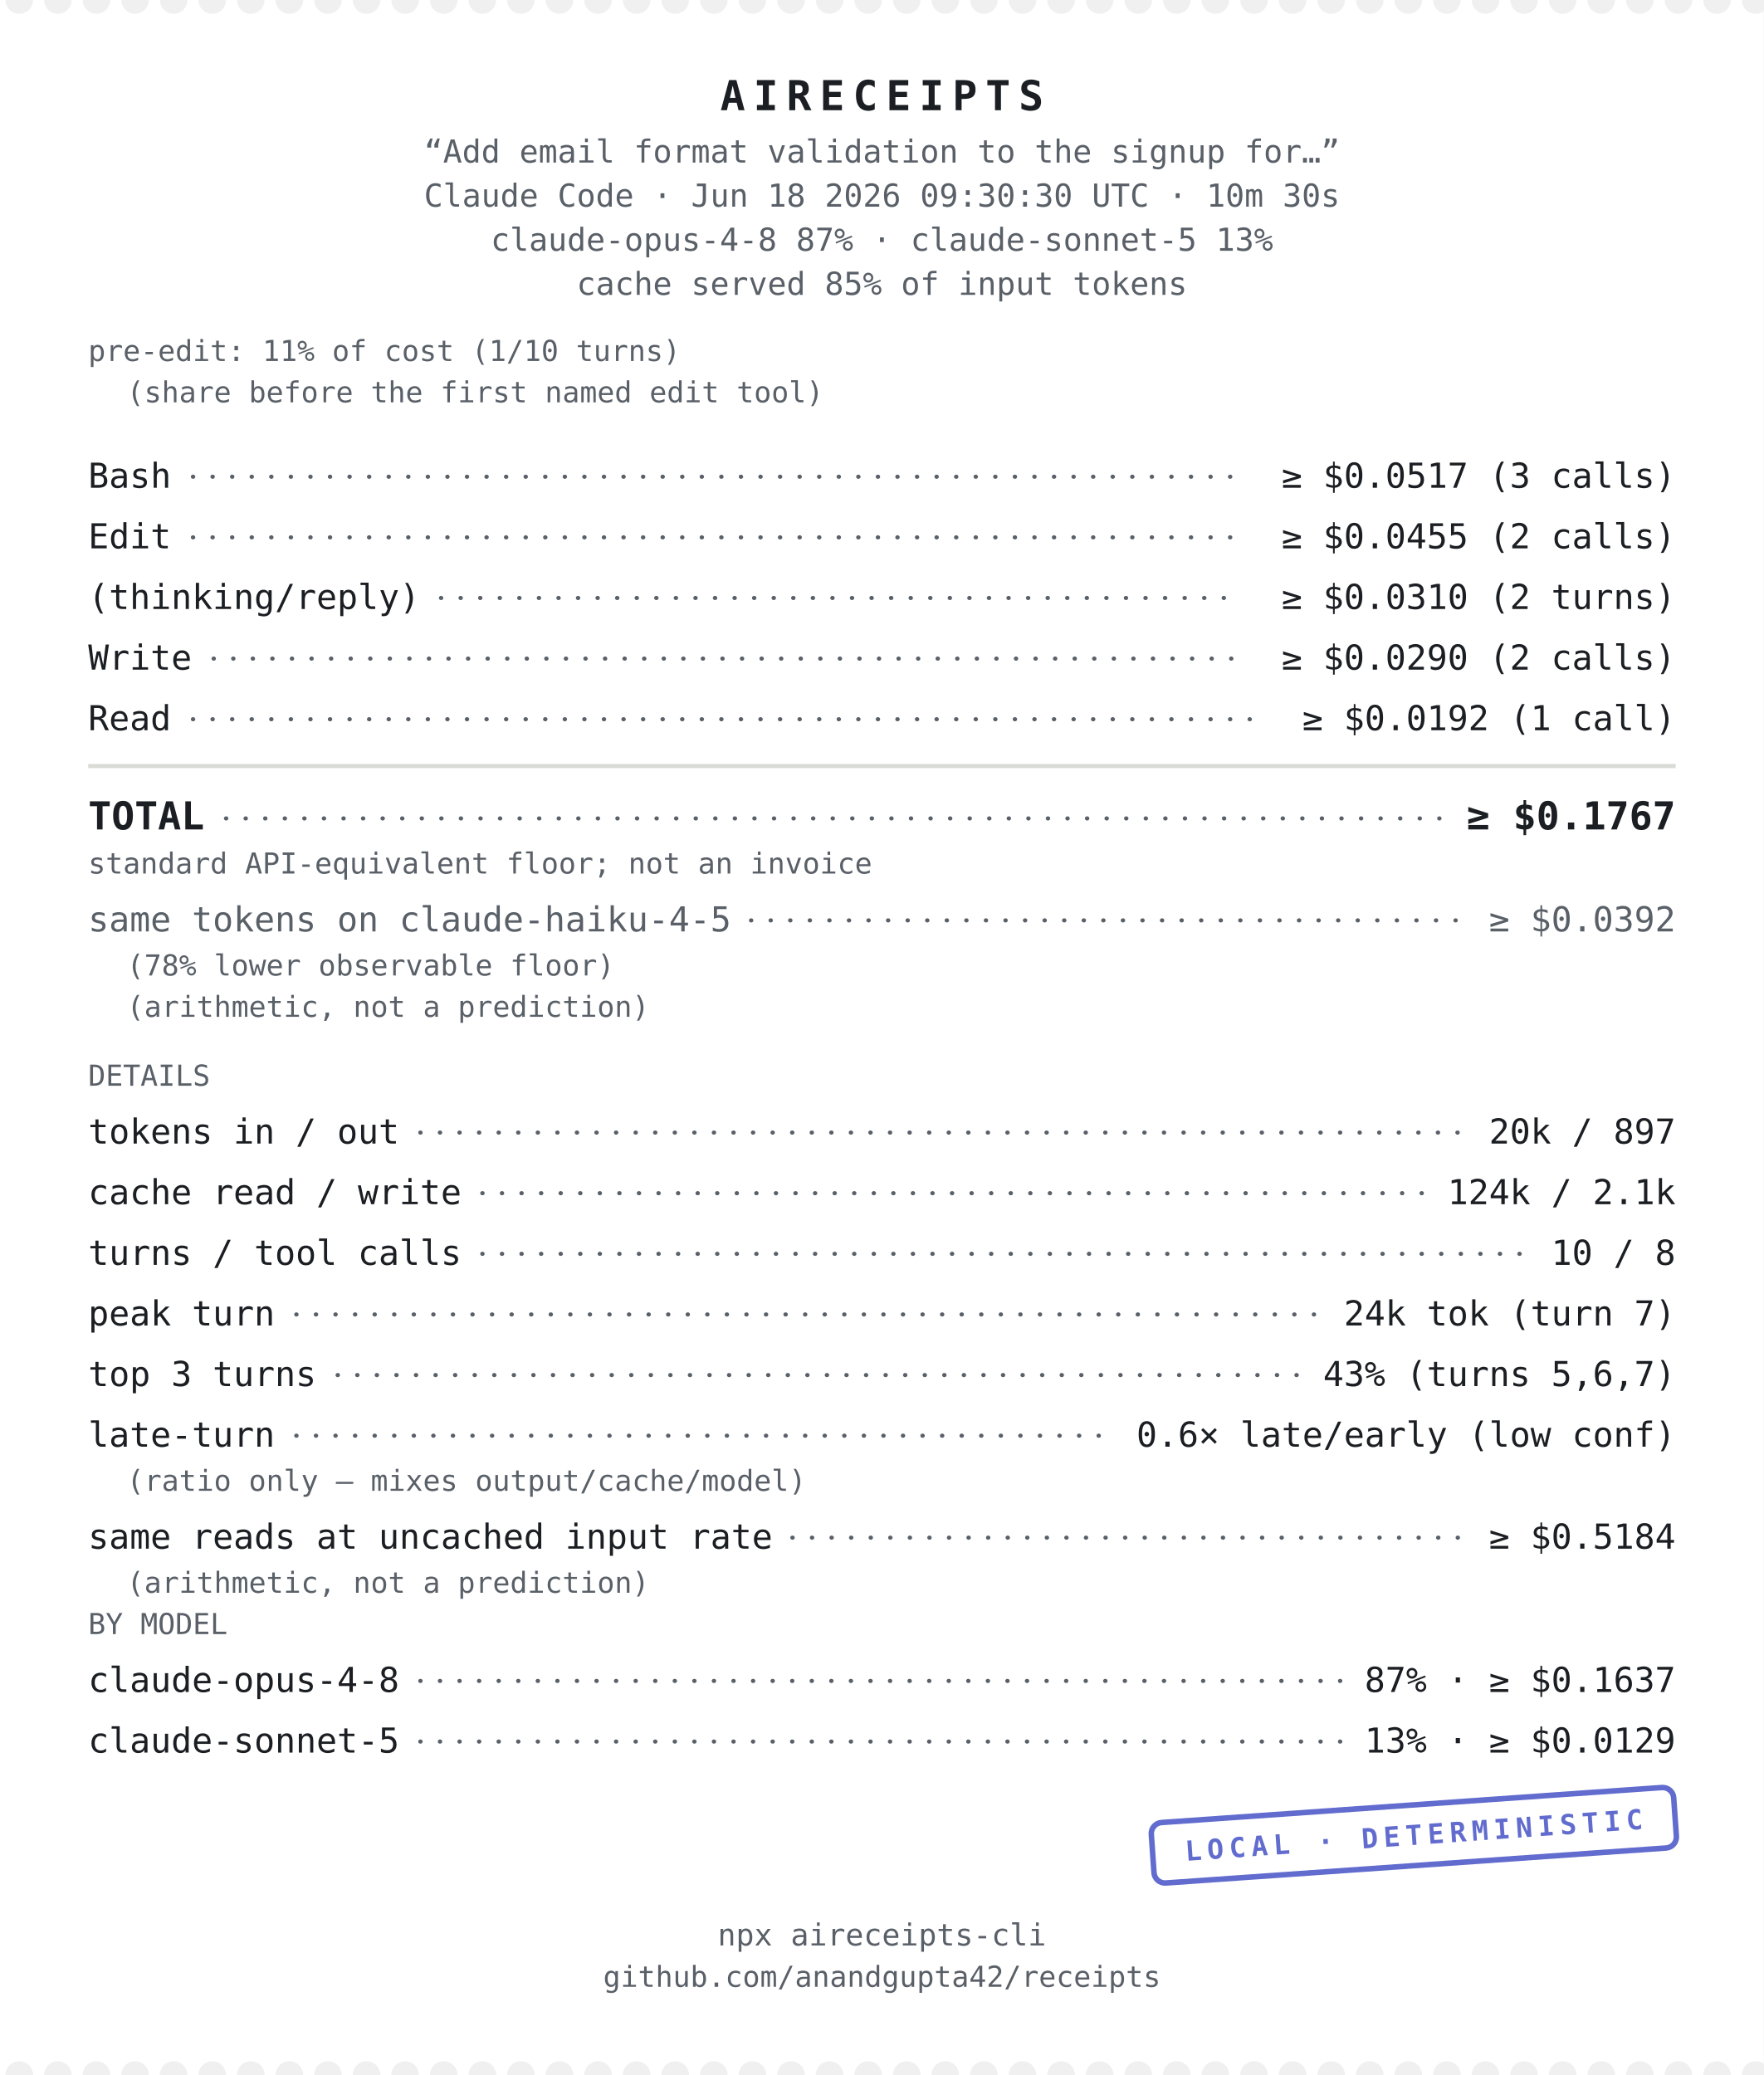
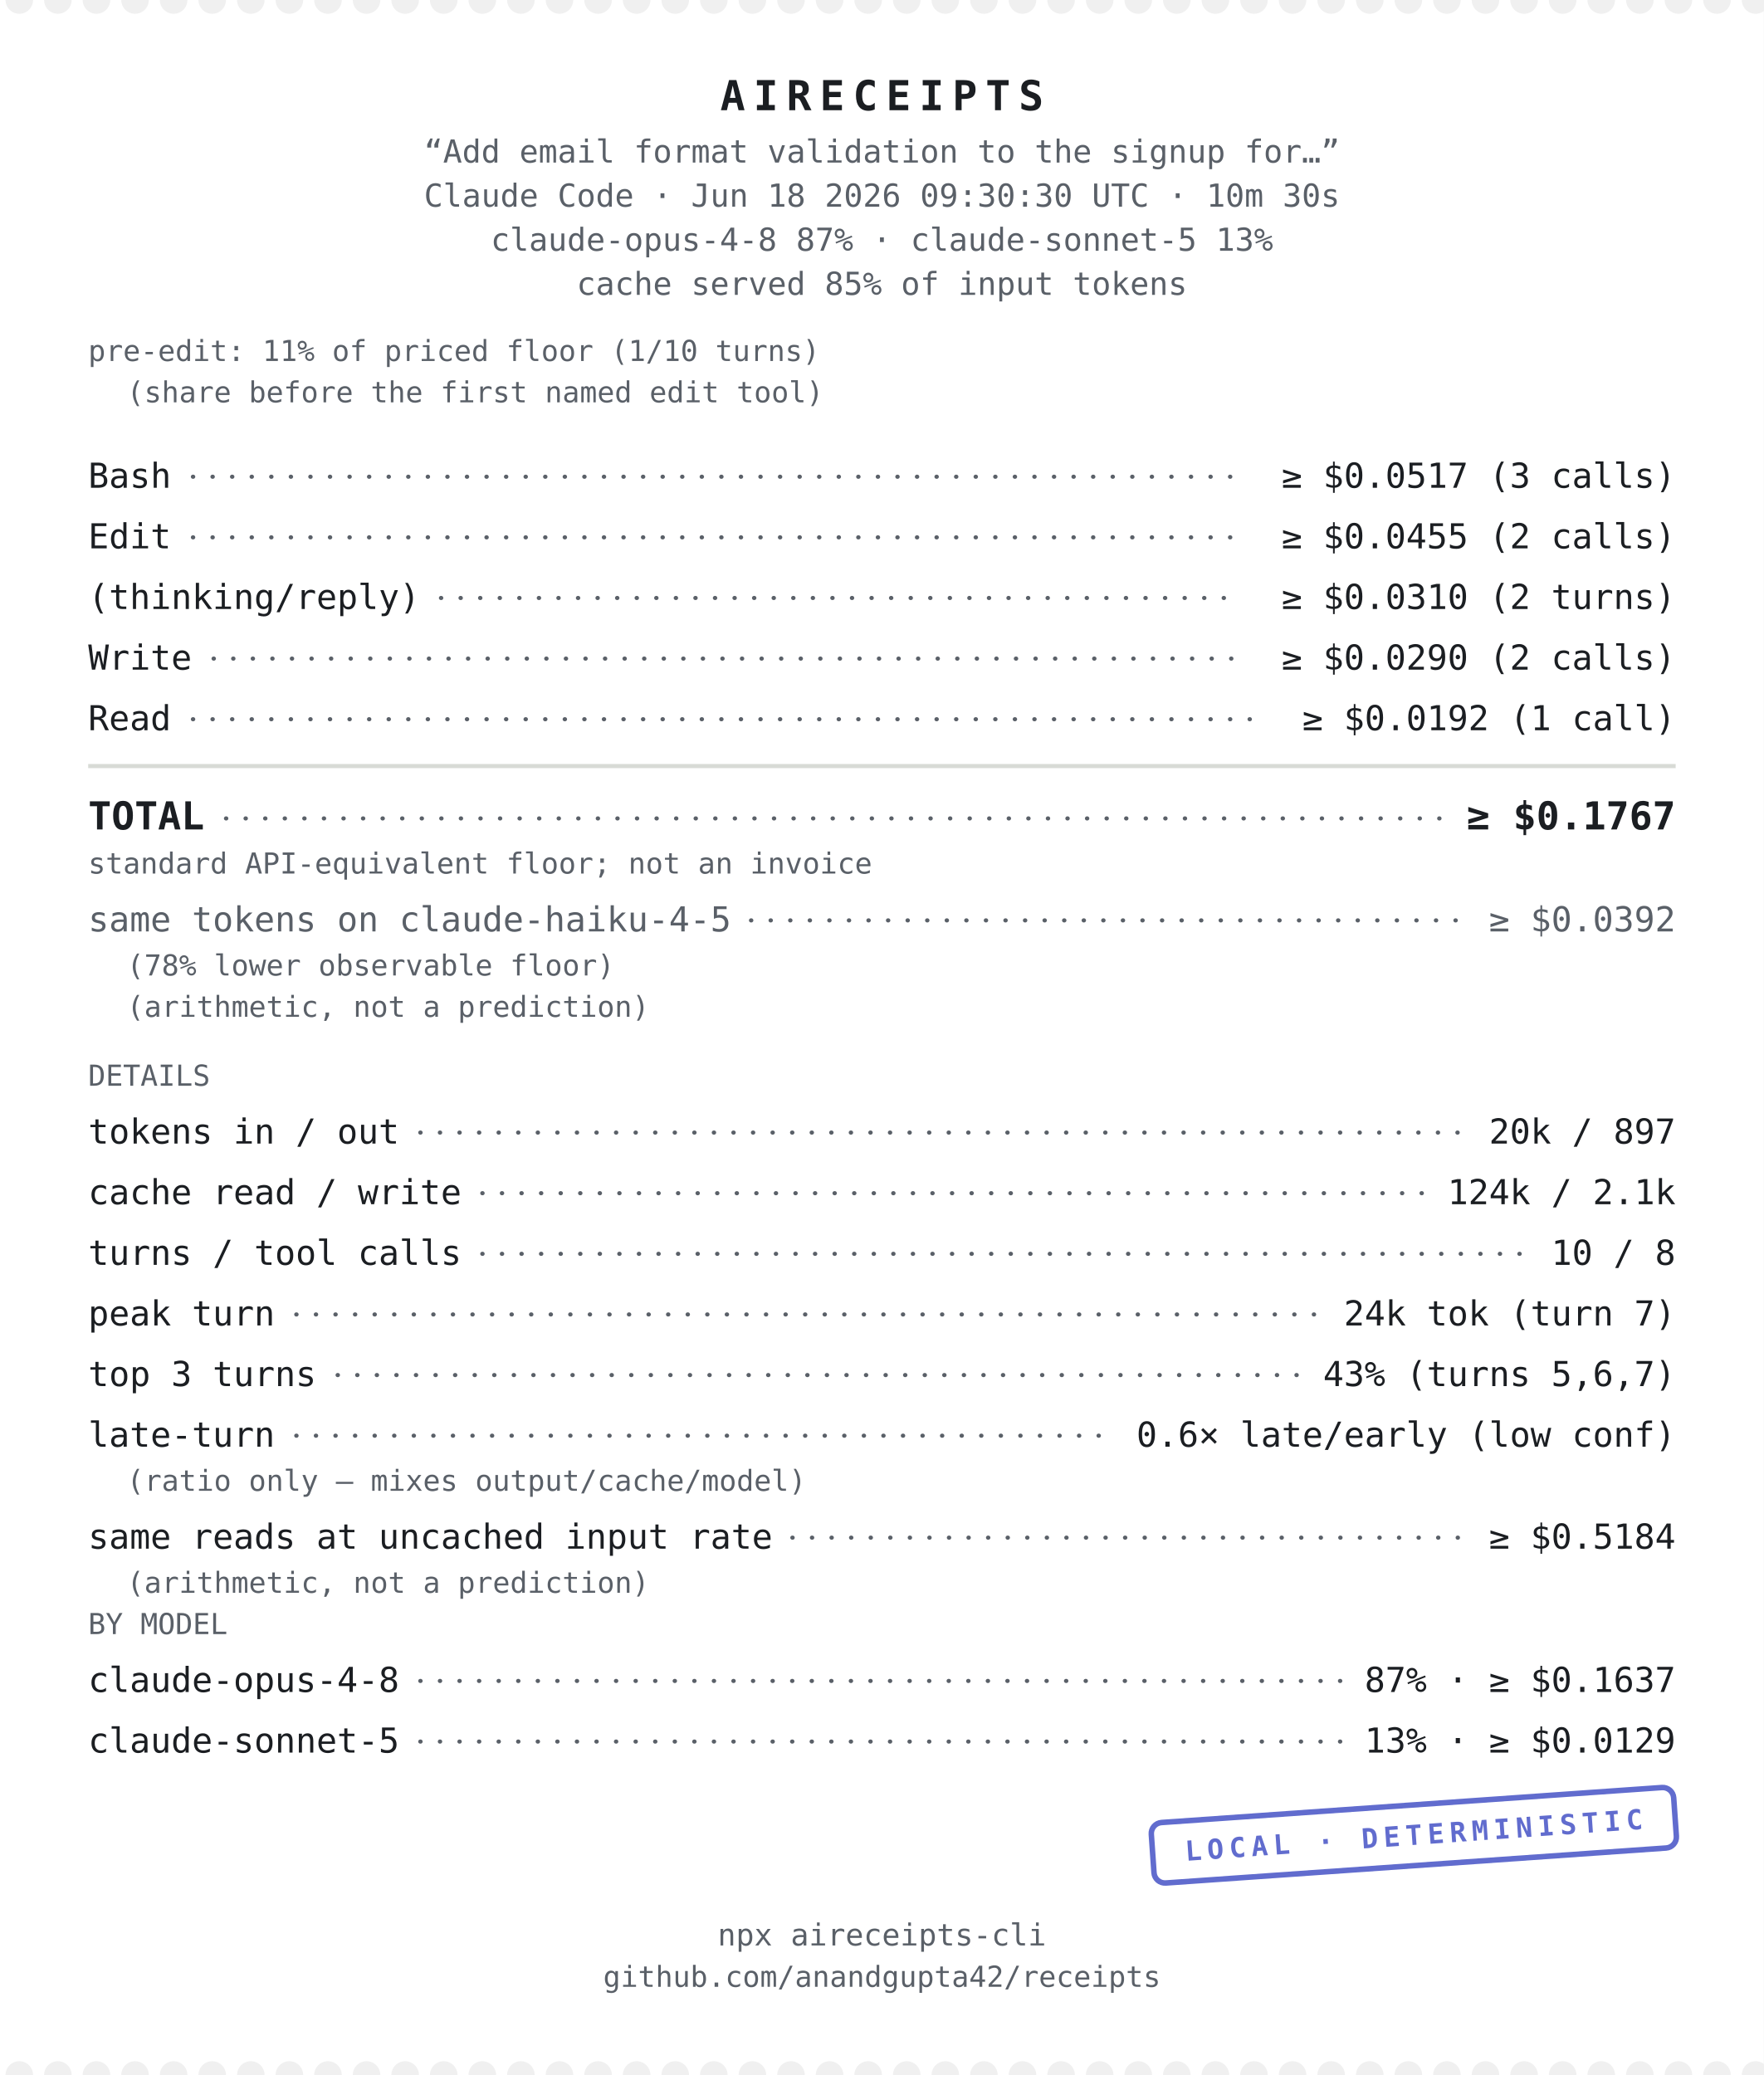
<svg xmlns="http://www.w3.org/2000/svg" width="640" height="753" viewBox="0 0 640 753" font-family="&quot;SF Mono&quot;,&quot;Cascadia Code&quot;,&quot;JetBrains Mono&quot;,Menlo,Consolas,monospace" role="img" aria-label="aireceipts cost receipt">
  <g transform="translate(0 0)">
    <defs>
      <mask id="perf-0" maskUnits="userSpaceOnUse" x="-5" y="-5" width="650" height="763">
        <rect x="0" y="0" width="640" height="753" fill="#FFFFFF" />
        <g class="perf-top">
          <circle cx="7" cy="0" r="5" fill="#000000" />
          <circle cx="21" cy="0" r="5" fill="#000000" />
          <circle cx="35" cy="0" r="5" fill="#000000" />
          <circle cx="49" cy="0" r="5" fill="#000000" />
          <circle cx="63" cy="0" r="5" fill="#000000" />
          <circle cx="77" cy="0" r="5" fill="#000000" />
          <circle cx="91" cy="0" r="5" fill="#000000" />
          <circle cx="105" cy="0" r="5" fill="#000000" />
          <circle cx="119" cy="0" r="5" fill="#000000" />
          <circle cx="133" cy="0" r="5" fill="#000000" />
          <circle cx="147" cy="0" r="5" fill="#000000" />
          <circle cx="161" cy="0" r="5" fill="#000000" />
          <circle cx="175" cy="0" r="5" fill="#000000" />
          <circle cx="189" cy="0" r="5" fill="#000000" />
          <circle cx="203" cy="0" r="5" fill="#000000" />
          <circle cx="217" cy="0" r="5" fill="#000000" />
          <circle cx="231" cy="0" r="5" fill="#000000" />
          <circle cx="245" cy="0" r="5" fill="#000000" />
          <circle cx="259" cy="0" r="5" fill="#000000" />
          <circle cx="273" cy="0" r="5" fill="#000000" />
          <circle cx="287" cy="0" r="5" fill="#000000" />
          <circle cx="301" cy="0" r="5" fill="#000000" />
          <circle cx="315" cy="0" r="5" fill="#000000" />
          <circle cx="329" cy="0" r="5" fill="#000000" />
          <circle cx="343" cy="0" r="5" fill="#000000" />
          <circle cx="357" cy="0" r="5" fill="#000000" />
          <circle cx="371" cy="0" r="5" fill="#000000" />
          <circle cx="385" cy="0" r="5" fill="#000000" />
          <circle cx="399" cy="0" r="5" fill="#000000" />
          <circle cx="413" cy="0" r="5" fill="#000000" />
          <circle cx="427" cy="0" r="5" fill="#000000" />
          <circle cx="441" cy="0" r="5" fill="#000000" />
          <circle cx="455" cy="0" r="5" fill="#000000" />
          <circle cx="469" cy="0" r="5" fill="#000000" />
          <circle cx="483" cy="0" r="5" fill="#000000" />
          <circle cx="497" cy="0" r="5" fill="#000000" />
          <circle cx="511" cy="0" r="5" fill="#000000" />
          <circle cx="525" cy="0" r="5" fill="#000000" />
          <circle cx="539" cy="0" r="5" fill="#000000" />
          <circle cx="553" cy="0" r="5" fill="#000000" />
          <circle cx="567" cy="0" r="5" fill="#000000" />
          <circle cx="581" cy="0" r="5" fill="#000000" />
          <circle cx="595" cy="0" r="5" fill="#000000" />
          <circle cx="609" cy="0" r="5" fill="#000000" />
          <circle cx="623" cy="0" r="5" fill="#000000" />
          <circle cx="637" cy="0" r="5" fill="#000000" />
        </g>
        <g class="perf-bottom">
          <circle cx="7" cy="753" r="5" fill="#000000" />
          <circle cx="21" cy="753" r="5" fill="#000000" />
          <circle cx="35" cy="753" r="5" fill="#000000" />
          <circle cx="49" cy="753" r="5" fill="#000000" />
          <circle cx="63" cy="753" r="5" fill="#000000" />
          <circle cx="77" cy="753" r="5" fill="#000000" />
          <circle cx="91" cy="753" r="5" fill="#000000" />
          <circle cx="105" cy="753" r="5" fill="#000000" />
          <circle cx="119" cy="753" r="5" fill="#000000" />
          <circle cx="133" cy="753" r="5" fill="#000000" />
          <circle cx="147" cy="753" r="5" fill="#000000" />
          <circle cx="161" cy="753" r="5" fill="#000000" />
          <circle cx="175" cy="753" r="5" fill="#000000" />
          <circle cx="189" cy="753" r="5" fill="#000000" />
          <circle cx="203" cy="753" r="5" fill="#000000" />
          <circle cx="217" cy="753" r="5" fill="#000000" />
          <circle cx="231" cy="753" r="5" fill="#000000" />
          <circle cx="245" cy="753" r="5" fill="#000000" />
          <circle cx="259" cy="753" r="5" fill="#000000" />
          <circle cx="273" cy="753" r="5" fill="#000000" />
          <circle cx="287" cy="753" r="5" fill="#000000" />
          <circle cx="301" cy="753" r="5" fill="#000000" />
          <circle cx="315" cy="753" r="5" fill="#000000" />
          <circle cx="329" cy="753" r="5" fill="#000000" />
          <circle cx="343" cy="753" r="5" fill="#000000" />
          <circle cx="357" cy="753" r="5" fill="#000000" />
          <circle cx="371" cy="753" r="5" fill="#000000" />
          <circle cx="385" cy="753" r="5" fill="#000000" />
          <circle cx="399" cy="753" r="5" fill="#000000" />
          <circle cx="413" cy="753" r="5" fill="#000000" />
          <circle cx="427" cy="753" r="5" fill="#000000" />
          <circle cx="441" cy="753" r="5" fill="#000000" />
          <circle cx="455" cy="753" r="5" fill="#000000" />
          <circle cx="469" cy="753" r="5" fill="#000000" />
          <circle cx="483" cy="753" r="5" fill="#000000" />
          <circle cx="497" cy="753" r="5" fill="#000000" />
          <circle cx="511" cy="753" r="5" fill="#000000" />
          <circle cx="525" cy="753" r="5" fill="#000000" />
          <circle cx="539" cy="753" r="5" fill="#000000" />
          <circle cx="553" cy="753" r="5" fill="#000000" />
          <circle cx="567" cy="753" r="5" fill="#000000" />
          <circle cx="581" cy="753" r="5" fill="#000000" />
          <circle cx="595" cy="753" r="5" fill="#000000" />
          <circle cx="609" cy="753" r="5" fill="#000000" />
          <circle cx="623" cy="753" r="5" fill="#000000" />
          <circle cx="637" cy="753" r="5" fill="#000000" />
        </g>
      </mask>
    </defs>
    <rect x="0" y="0" width="640" height="753" fill="#FFFFFF" mask="url(#perf-0)" />
    <text x="320" y="40" font-size="15" fill="#1B1E22" text-anchor="middle" font-weight="700" letter-spacing="3">AIRECEIPTS</text>
    <text x="320" y="59" font-size="11.5" fill="#5A6068" text-anchor="middle">“Add email format validation to the signup for…”</text>
    <text x="320" y="75" font-size="11.5" fill="#5A6068" text-anchor="middle">Claude Code · Jun 18 2026 09:30:30 UTC · 10m 30s</text>
    <text x="320" y="91" font-size="11.5" fill="#5A6068" text-anchor="middle">claude-opus-4-8 87% · claude-sonnet-5 13%</text>
    <text x="320" y="107" font-size="11.5" fill="#5A6068" text-anchor="middle">cache served 85% of input tokens</text>
-     <text x="32" y="131" font-size="10.5" fill="#5A6068" text-anchor="start">pre-edit: 11% of cost (1/10 turns)</text>
+     <text x="32" y="131" font-size="10.5" fill="#5A6068" text-anchor="start">pre-edit: 11% of priced floor (1/10 turns)</text>
    <text x="46" y="146" font-size="10.5" fill="#5A6068" text-anchor="start">(share before the first named edit tool)</text>
    <text x="32" y="177" font-size="12.5" fill="#1B1E22" text-anchor="start">Bash</text>
    <text x="608" y="177" font-size="12.5" fill="#1B1E22" text-anchor="end">≥ $0.0517  (3 calls)</text>
    <line x1="70" y1="173" x2="450" y2="173" stroke="#5A6068" stroke-width="1.5" stroke-linecap="round" stroke-dasharray="0.1 7" />
    <text x="32" y="199" font-size="12.5" fill="#1B1E22" text-anchor="start">Edit</text>
    <text x="608" y="199" font-size="12.5" fill="#1B1E22" text-anchor="end">≥ $0.0455  (2 calls)</text>
    <line x1="70" y1="195" x2="450" y2="195" stroke="#5A6068" stroke-width="1.5" stroke-linecap="round" stroke-dasharray="0.1 7" />
    <text x="32" y="221" font-size="12.5" fill="#1B1E22" text-anchor="start">(thinking/reply)</text>
    <text x="608" y="221" font-size="12.5" fill="#1B1E22" text-anchor="end">≥ $0.0310  (2 turns)</text>
    <line x1="160" y1="217" x2="450" y2="217" stroke="#5A6068" stroke-width="1.5" stroke-linecap="round" stroke-dasharray="0.1 7" />
    <text x="32" y="243" font-size="12.5" fill="#1B1E22" text-anchor="start">Write</text>
    <text x="608" y="243" font-size="12.5" fill="#1B1E22" text-anchor="end">≥ $0.0290  (2 calls)</text>
    <line x1="77.5" y1="239" x2="450" y2="239" stroke="#5A6068" stroke-width="1.5" stroke-linecap="round" stroke-dasharray="0.1 7" />
    <text x="32" y="265" font-size="12.5" fill="#1B1E22" text-anchor="start">Read</text>
    <text x="608" y="265" font-size="12.5" fill="#1B1E22" text-anchor="end">≥ $0.0192  (1 call)</text>
    <line x1="70" y1="261" x2="457.5" y2="261" stroke="#5A6068" stroke-width="1.5" stroke-linecap="round" stroke-dasharray="0.1 7" />
    <line x1="32" y1="278" x2="608" y2="278" stroke="#D8DBD6" stroke-width="1.5" />
    <text x="32" y="301" font-size="14" fill="#1B1E22" text-anchor="start" font-weight="700">TOTAL</text>
    <text x="608" y="301" font-size="14" fill="#1B1E22" text-anchor="end" font-weight="700">≥ $0.1767</text>
    <line x1="82" y1="297" x2="524.4" y2="297" stroke="#5A6068" stroke-width="1.5" stroke-linecap="round" stroke-dasharray="0.1 7" />
    <text x="32" y="317" font-size="10.5" fill="#5A6068" text-anchor="start">standard API-equivalent floor; not an invoice</text>
    <text x="32" y="338" font-size="12.5" fill="#5A6068" text-anchor="start" font-weight="400">same tokens on claude-haiku-4-5</text>
    <text x="608" y="338" font-size="12.5" fill="#5A6068" text-anchor="end" font-weight="400">≥ $0.0392</text>
    <line x1="272.5" y1="334" x2="532.5" y2="334" stroke="#5A6068" stroke-width="1.5" stroke-linecap="round" stroke-dasharray="0.1 7" />
    <text x="46" y="354" font-size="10.5" fill="#5A6068" text-anchor="start">(78% lower observable floor)</text>
    <text x="46" y="369" font-size="10.5" fill="#5A6068" text-anchor="start">(arithmetic, not a prediction)</text>
    <text x="32" y="394" font-size="10.5" fill="#5A6068" text-anchor="start">DETAILS</text>
    <text x="32" y="415" font-size="12.5" fill="#1B1E22" text-anchor="start">tokens in / out</text>
    <text x="608" y="415" font-size="12.5" fill="#1B1E22" text-anchor="end">20k / 897</text>
    <line x1="152.5" y1="411" x2="532.5" y2="411" stroke="#5A6068" stroke-width="1.5" stroke-linecap="round" stroke-dasharray="0.1 7" />
    <text x="32" y="437" font-size="12.5" fill="#1B1E22" text-anchor="start">cache read / write</text>
    <text x="608" y="437" font-size="12.5" fill="#1B1E22" text-anchor="end">124k / 2.1k</text>
    <line x1="175" y1="433" x2="517.5" y2="433" stroke="#5A6068" stroke-width="1.5" stroke-linecap="round" stroke-dasharray="0.1 7" />
    <text x="32" y="459" font-size="12.5" fill="#1B1E22" text-anchor="start">turns / tool calls</text>
    <text x="608" y="459" font-size="12.5" fill="#1B1E22" text-anchor="end">10 / 8</text>
    <line x1="175" y1="455" x2="555" y2="455" stroke="#5A6068" stroke-width="1.5" stroke-linecap="round" stroke-dasharray="0.1 7" />
    <text x="32" y="481" font-size="12.5" fill="#1B1E22" text-anchor="start">peak turn</text>
    <text x="608" y="481" font-size="12.5" fill="#1B1E22" text-anchor="end">24k tok (turn 7)</text>
    <line x1="107.5" y1="477" x2="480" y2="477" stroke="#5A6068" stroke-width="1.5" stroke-linecap="round" stroke-dasharray="0.1 7" />
    <text x="32" y="503" font-size="12.5" fill="#1B1E22" text-anchor="start">top 3 turns</text>
    <text x="608" y="503" font-size="12.5" fill="#1B1E22" text-anchor="end">43% (turns 5,6,7)</text>
    <line x1="122.5" y1="499" x2="472.5" y2="499" stroke="#5A6068" stroke-width="1.5" stroke-linecap="round" stroke-dasharray="0.1 7" />
    <text x="32" y="525" font-size="12.5" fill="#1B1E22" text-anchor="start">late-turn</text>
    <text x="608" y="525" font-size="12.5" fill="#1B1E22" text-anchor="end">0.6× late/early (low conf)</text>
    <line x1="107.5" y1="521" x2="405" y2="521" stroke="#5A6068" stroke-width="1.5" stroke-linecap="round" stroke-dasharray="0.1 7" />
    <text x="46" y="541" font-size="10.5" fill="#5A6068" text-anchor="start">(ratio only — mixes output/cache/model)</text>
    <text x="32" y="562" font-size="12.5" fill="#1B1E22" text-anchor="start">same reads at uncached input rate</text>
    <text x="608" y="562" font-size="12.5" fill="#1B1E22" text-anchor="end">≥ $0.5184</text>
    <line x1="287.5" y1="558" x2="532.5" y2="558" stroke="#5A6068" stroke-width="1.5" stroke-linecap="round" stroke-dasharray="0.1 7" />
    <text x="46" y="578" font-size="10.5" fill="#5A6068" text-anchor="start">(arithmetic, not a prediction)</text>
    <text x="32" y="593" font-size="10.5" fill="#5A6068" text-anchor="start">BY MODEL</text>
    <text x="32" y="614" font-size="12.5" fill="#1B1E22" text-anchor="start">claude-opus-4-8</text>
    <text x="608" y="614" font-size="12.5" fill="#1B1E22" text-anchor="end">87% · ≥ $0.1637</text>
    <line x1="152.5" y1="610" x2="487.5" y2="610" stroke="#5A6068" stroke-width="1.5" stroke-linecap="round" stroke-dasharray="0.1 7" />
    <text x="32" y="636" font-size="12.5" fill="#1B1E22" text-anchor="start">claude-sonnet-5</text>
    <text x="608" y="636" font-size="12.5" fill="#1B1E22" text-anchor="end">13% · ≥ $0.0129</text>
    <line x1="152.5" y1="632" x2="487.5" y2="632" stroke="#5A6068" stroke-width="1.5" stroke-linecap="round" stroke-dasharray="0.1 7" />
    <g class="stamp" opacity="0.8" transform="rotate(-4 513 666)">
      <rect x="418" y="655" width="190" height="22" rx="4" fill="none" stroke="#3947C2" stroke-width="2" />
      <text x="513" y="669.5" font-size="10" fill="#3947C2" text-anchor="middle" font-weight="700" letter-spacing="2">LOCAL · DETERMINISTIC</text>
    </g>
    <text x="320" y="706" font-size="11" fill="#5A6068" text-anchor="middle">npx aireceipts-cli</text>
    <text x="320" y="721" font-size="10.5" fill="#5A6068" text-anchor="middle">github.com/anandgupta42/receipts</text>
  </g>
</svg>
